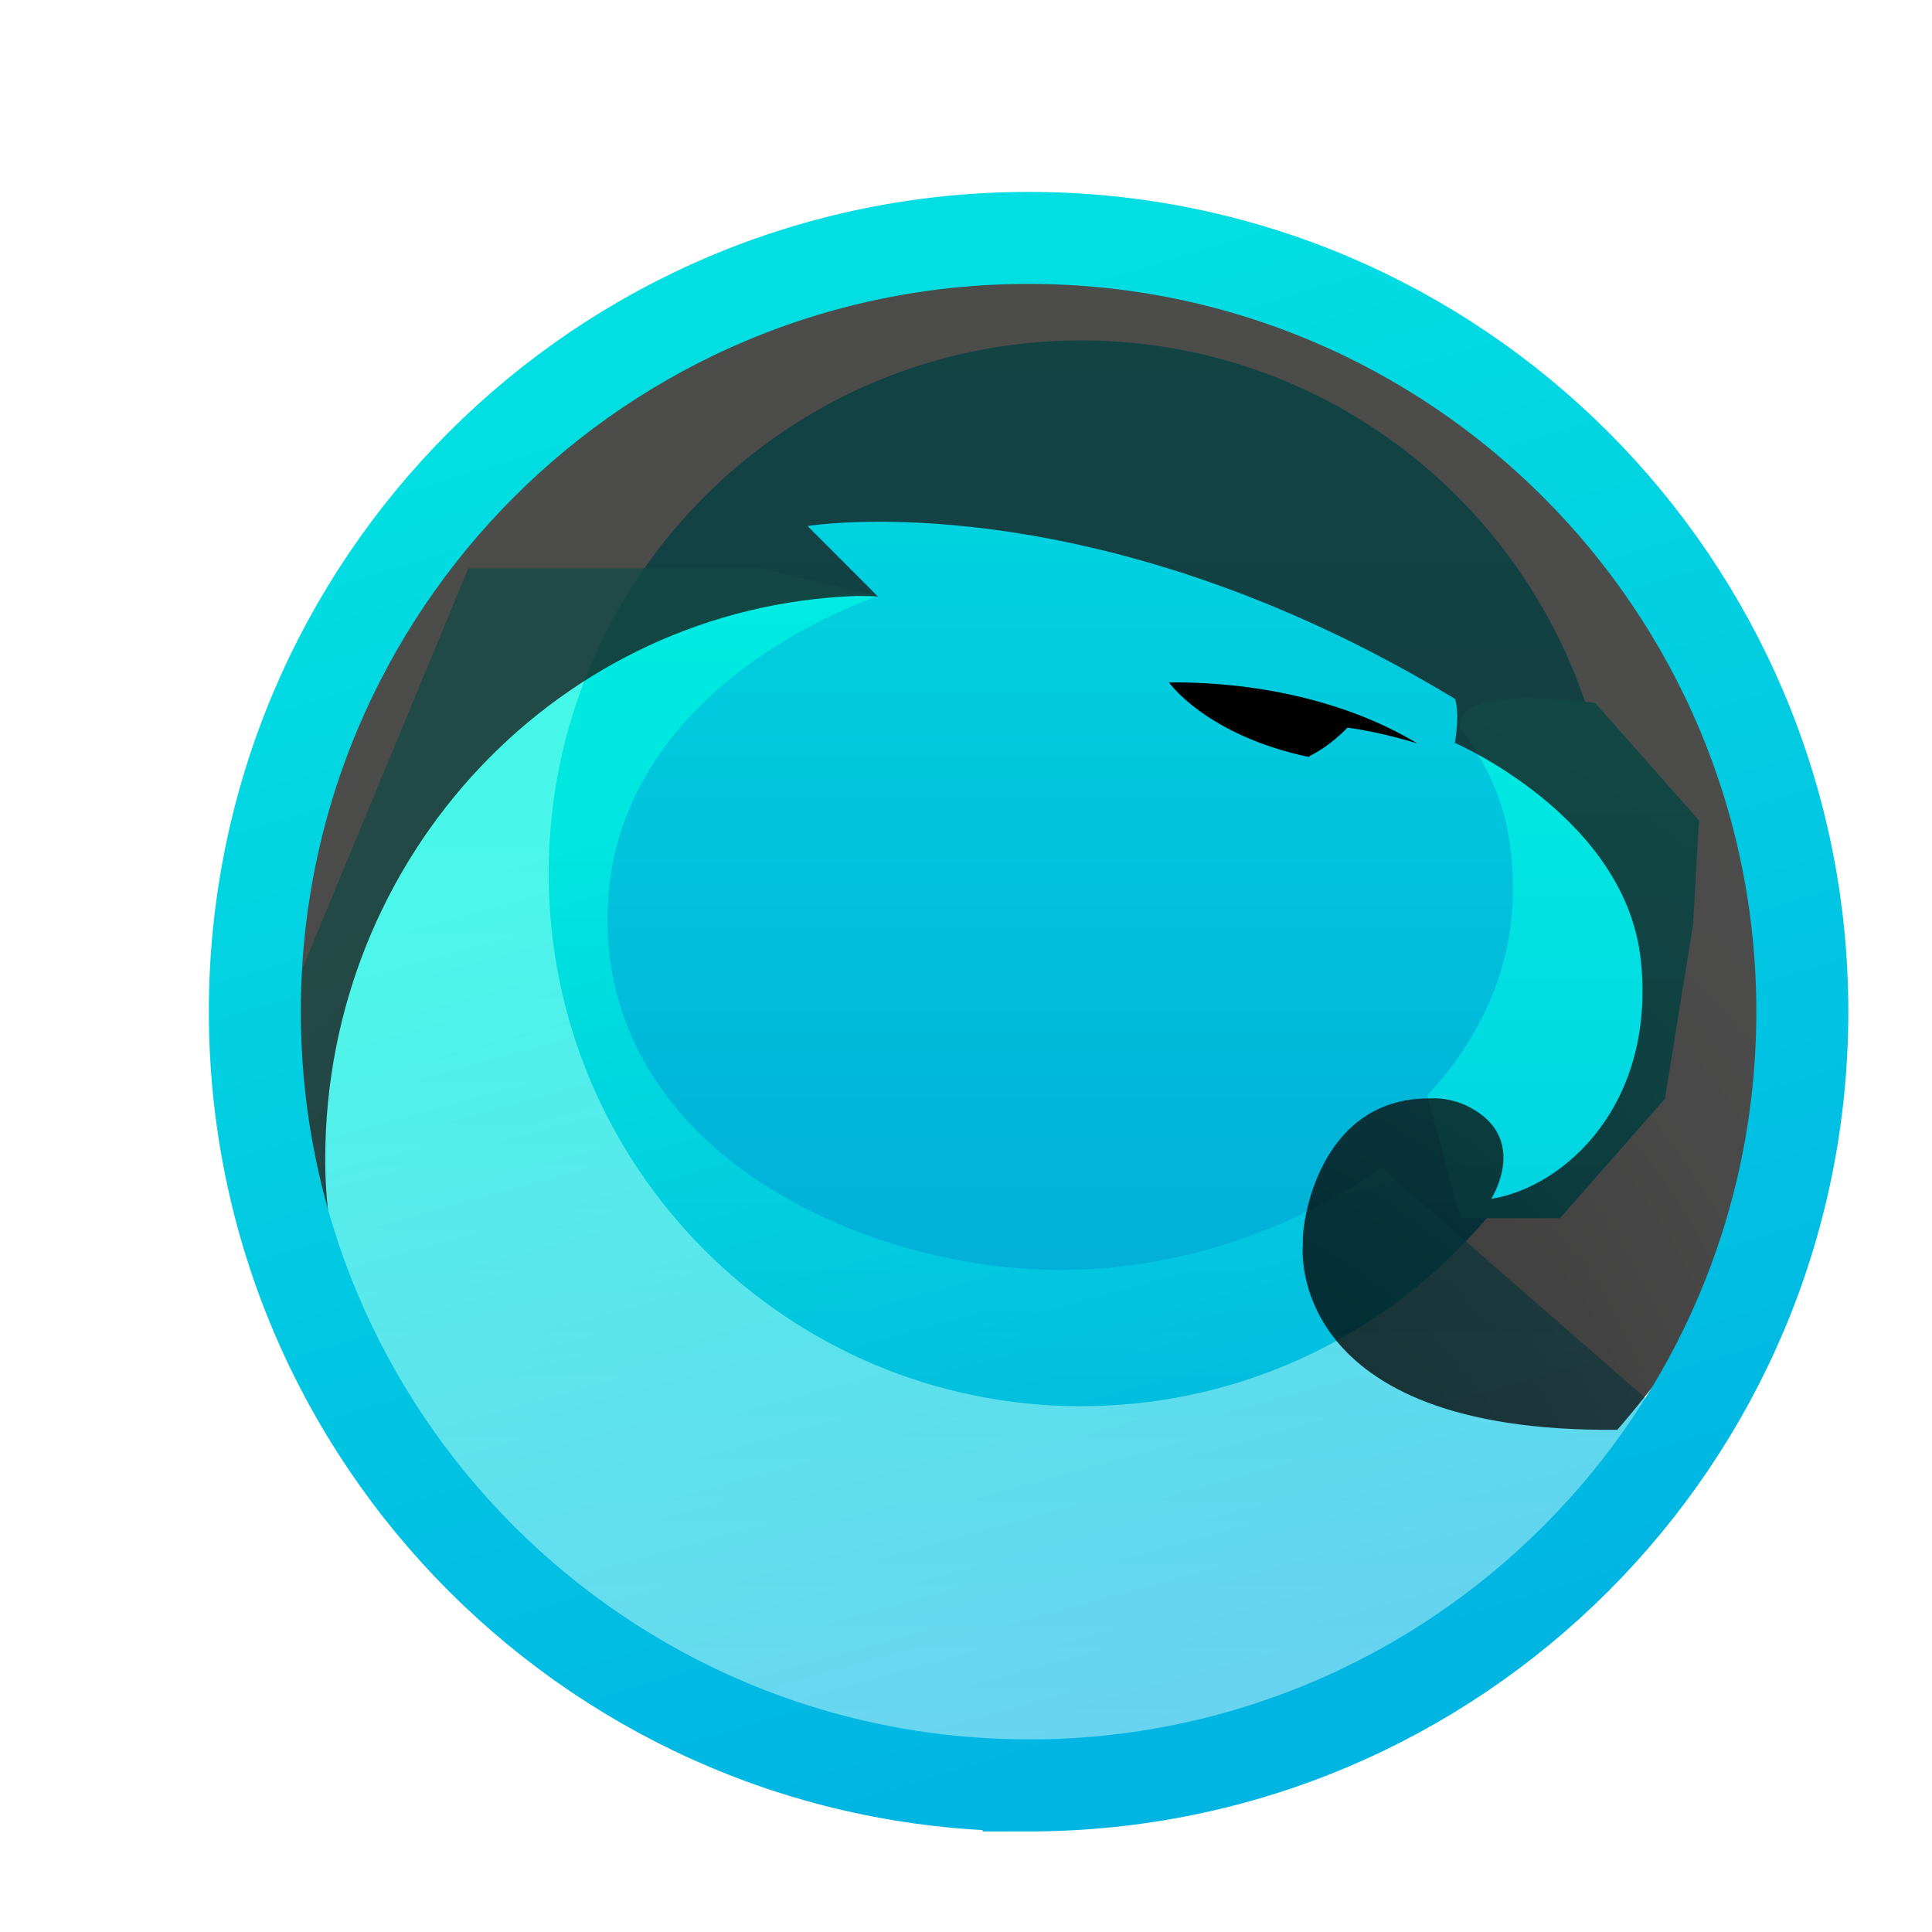
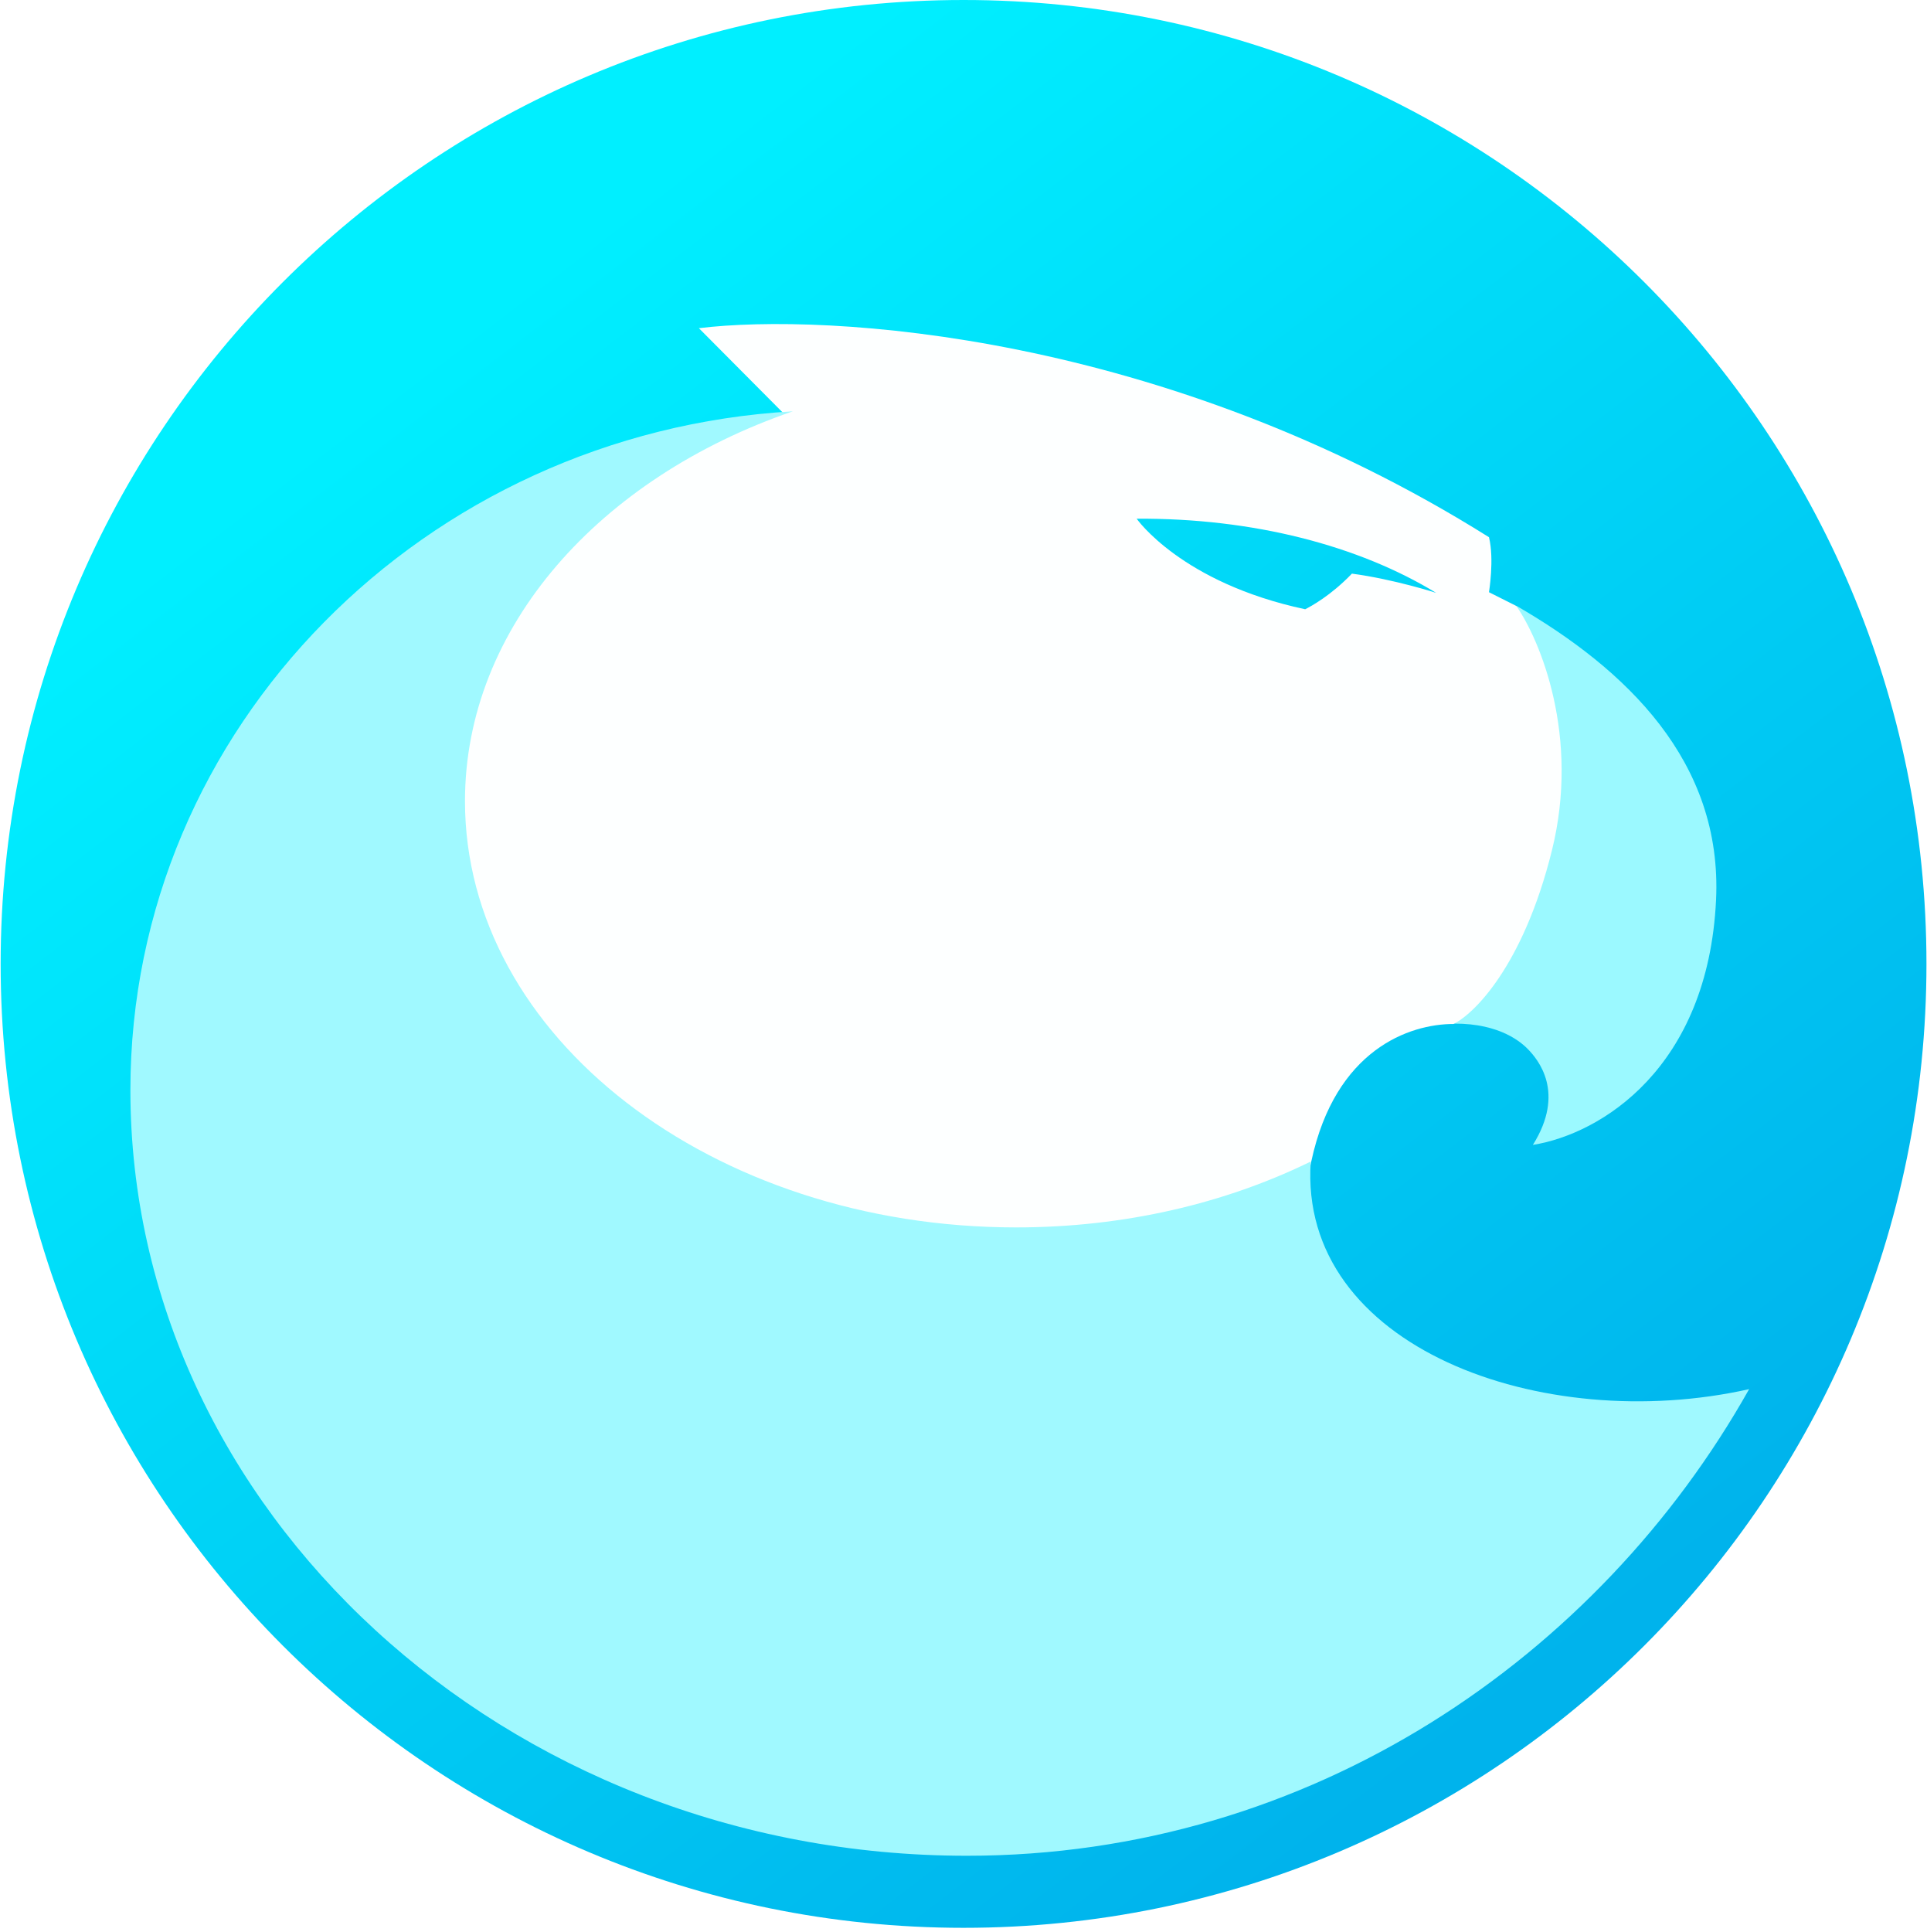
- <svg xmlns="http://www.w3.org/2000/svg" width="21" height="21" fill="none">
-   <path d="M11.75 15.285a5.789 5.789 0 005.785-5.792c0-3.2-2.59-5.793-5.785-5.793a5.789 5.789 0 00-5.786 5.793 5.789 5.789 0 005.786 5.792z" fill="url(#paint0_linear)" />
-   <path d="M15.871 7.911c.415.562.574 1.07.574 1.76 0 .836-.344 1.609-.931 2.235l.357 1.335h1.085l1.141-1.297.306-1.897.064-1.13-1.129-1.277c-1.003-.121-1.492-.03-1.467.271z" fill="url(#paint1_linear)" />
-   <mask id="a" maskUnits="userSpaceOnUse" x="3" y="6" width="15" height="15">
-     <path d="M3.247 13.395l.198.786s2.335 4.796 7.59 6.578c0 0 4.783-2.044 6.907-5.512l-2.932-2.56s-1.403 1.117-3.49 1.117c-2.085 0-4.917-1.246-4.917-3.813 0-2.568 2.934-3.507 2.934-3.507l-1.25-.306H5.09L3.062 11.07l.185 2.325z" fill="url(#paint2_linear)" />
-   </mask>
-   <g mask="url(#a)">
-     <circle cx="11.336" cy="11.199" fill="url(#paint3_linear)" r="8.288" />
-   </g>
-   <mask id="b" maskUnits="userSpaceOnUse" x="1" y="0" width="20" height="16">
-     <path d="M20.91 8.003c-.088-.09-.892-4.224-7.991-6.67-.225-.154-7.718-1.362-6.574.271C-.25 3.288 1.251 7.782 1.251 8.003c0 .221.944 3.546 1.556 4.9.051.115.868 1.558 1.474 2.344-.357-.786-.746-1.469-.746-2.644 0-3.314 2.564-6.01 5.773-6.125.076 0 .159 0 .236.007l-.766-.767s3.081-.517 7.036 1.878c0 0 .058.121 0 .479 0 0 1.863.804 2.022 2.37.16 1.564-.83 2.458-1.627 2.586 0 0 .415-.645-.223-.99a.846.846 0 00-.453-.102c-1.218 0-1.36 1.393-1.36 1.393-.012.07-.012.14-.012.21 0 0-.204 2.037 3.419 1.999 0 0 1.837-2.082 2.322-3.953.179-.69.306-1.207.39-1.59.203-.543.401-1.343.592-1.924l.027-.071z" fill="url(#paint4_radial)" />
-   </mask>
-   <g filter="url(#filter0_i)" mask="url(#b)">
-     <ellipse cx="11.193" cy="11.219" rx="8.148" ry="8.387" fill="#000" />
-   </g>
-   <path d="M14.238 8.216c.051-.026.217-.109.408-.307.383.051.76.172.76.172-.696-.421-1.646-.67-2.7-.664 0 0 .403.575 1.52.811l.012-.012z" fill="#000" />
-   <path d="M11.18 19.407a8.41 8.41 0 100-16.821 8.41 8.41 0 000 16.82z" stroke="url(#paint5_linear)" />
+ <svg xmlns="http://www.w3.org/2000/svg" width="390" height="391" fill="none">
+   <ellipse cx="195.041" cy="195.077" rx="194.911" ry="195.077" fill="url(#paint0_linear)" />
+   <path d="M347.361 182.17c1.353-28.107-18.262-46.753-40.397-59.554l-14.388 84.6c9.961-.557 14.831 3.228 16.601 5.009 2.214 2.227 7.748 8.906 1.107 19.481 13.835-2.227 35.444-15.585 37.077-49.536z" fill="#9BF9FF" />
+   <path fill-rule="evenodd" clip-rule="evenodd" d="M158.622 83.674L141.467 66.42c25.825-3.154 93.966.89 159.93 42.3 1.107 4.453 0 11.132 0 11.132l5.534 2.783c4.796 6.864 12.949 26.382 7.194 49.535-5.755 23.154-15.679 33.024-19.922 35.065-8.854 0-23.907 5.12-28.776 27.829-4.87 22.708-14.204 27.643-18.262 27.272l-97.397 1.113-64.194-37.847-9.407-78.478 18.262-24.489 32.65-26.716 23.242-9.462 8.301-2.783zm115.031 32.419c-4.295 4.477-8.311 6.625-9.457 7.208-25.079-5.339-34.114-18.325-34.114-18.325 23.655-.146 45.006 5.485 60.627 15.012 0 0-8.456-2.743-17.056-3.895z" fill="url(#paint1_linear)" />
+   <path fill-rule="evenodd" clip-rule="evenodd" d="M265.322 235.071c-17.246 8.445-37.694 13.333-59.618 13.333-61.625 0-111.583-38.624-111.583-86.27 0-35.198 27.265-65.473 66.358-78.89-74.342 4.27-134.084 63.852-134.084 137.373 0 84.846 75.806 154.953 169.317 154.953 69.828 0 127.952-40.392 158.344-94.433-41.817 9.383-91.319-8.455-88.734-46.066z" fill="#A0F9FF" />
  <defs>
-     <linearGradient id="paint0_linear" x1="11.75" y1="3.7" x2="11.75" y2="15.285" gradientUnits="userSpaceOnUse">
-       <stop stop-color="#00DBE2" />
-       <stop offset="1" stop-color="#02A9D6" />
+     <linearGradient id="paint0_linear" x1="126.259" y1="41.843" x2="338.307" y2="318.906" gradientUnits="userSpaceOnUse">
+       <stop stop-color="#00EFFF" />
+       <stop offset="1" stop-color="#00B3EC" />
    </linearGradient>
-     <linearGradient id="paint1_linear" x1="16.991" y1="7.588" x2="16.991" y2="13.241" gradientUnits="userSpaceOnUse">
-       <stop stop-color="#00ECE1" />
-       <stop offset="1" stop-color="#01D3E2" />
+     <linearGradient id="paint1_linear" x1="98.933" y1="50.698" x2="373.035" y2="345.386" gradientUnits="userSpaceOnUse">
+       <stop stop-color="#FDFFFF" />
+       <stop offset="1" stop-color="#FDFFFF" />
    </linearGradient>
-     <linearGradient id="paint2_linear" x1="10.502" y1="6.178" x2="10.502" y2="20.759" gradientUnits="userSpaceOnUse">
-       <stop stop-color="#00F4E1" />
-       <stop offset="1" stop-color="#02B4E4" />
-     </linearGradient>
-     <linearGradient id="paint3_linear" x1="8.317" y1="8.582" x2="11.336" y2="19.487" gradientUnits="userSpaceOnUse">
-       <stop stop-color="#00F4E1" />
-       <stop offset="1" stop-color="#02B4E4" />
-     </linearGradient>
-     <linearGradient id="paint5_linear" x1="11.179" y1="3.086" x2="15.669" y2="17.838" gradientUnits="userSpaceOnUse">
-       <stop stop-color="#02DEE2" />
-       <stop offset="1" stop-color="#01B5E3" />
-     </linearGradient>
-     <radialGradient id="paint4_radial" cx="0" cy="0" r="1" gradientUnits="userSpaceOnUse" gradientTransform="translate(-1.347 21.848) scale(.03596)">
-       <stop stop-color="#00C9FF" />
-       <stop offset="1" stop-color="#7DD6E7" />
-     </radialGradient>
-     <filter id="filter0_i" x="3.045" y="2.831" width="16.296" height="21.775" filterUnits="userSpaceOnUse" color-interpolation-filters="sRGB">
-       <feFlood flood-opacity="0" result="BackgroundImageFix" />
-       <feBlend in="SourceGraphic" in2="BackgroundImageFix" result="shape" />
-       <feColorMatrix in="SourceAlpha" values="0 0 0 0 0 0 0 0 0 0 0 0 0 0 0 0 0 0 127 0" result="hardAlpha" />
-       <feOffset dy="8" />
-       <feGaussianBlur stdDeviation="2.5" />
-       <feComposite in2="hardAlpha" operator="arithmetic" k2="-1" k3="1" />
-       <feColorMatrix values="0 0 0 0 0.09 0 0 0 0 0.09 0 0 0 0 0.088 0 0 0 1 0" />
-       <feBlend in2="shape" result="effect1_innerShadow" />
-     </filter>
  </defs>
</svg>
